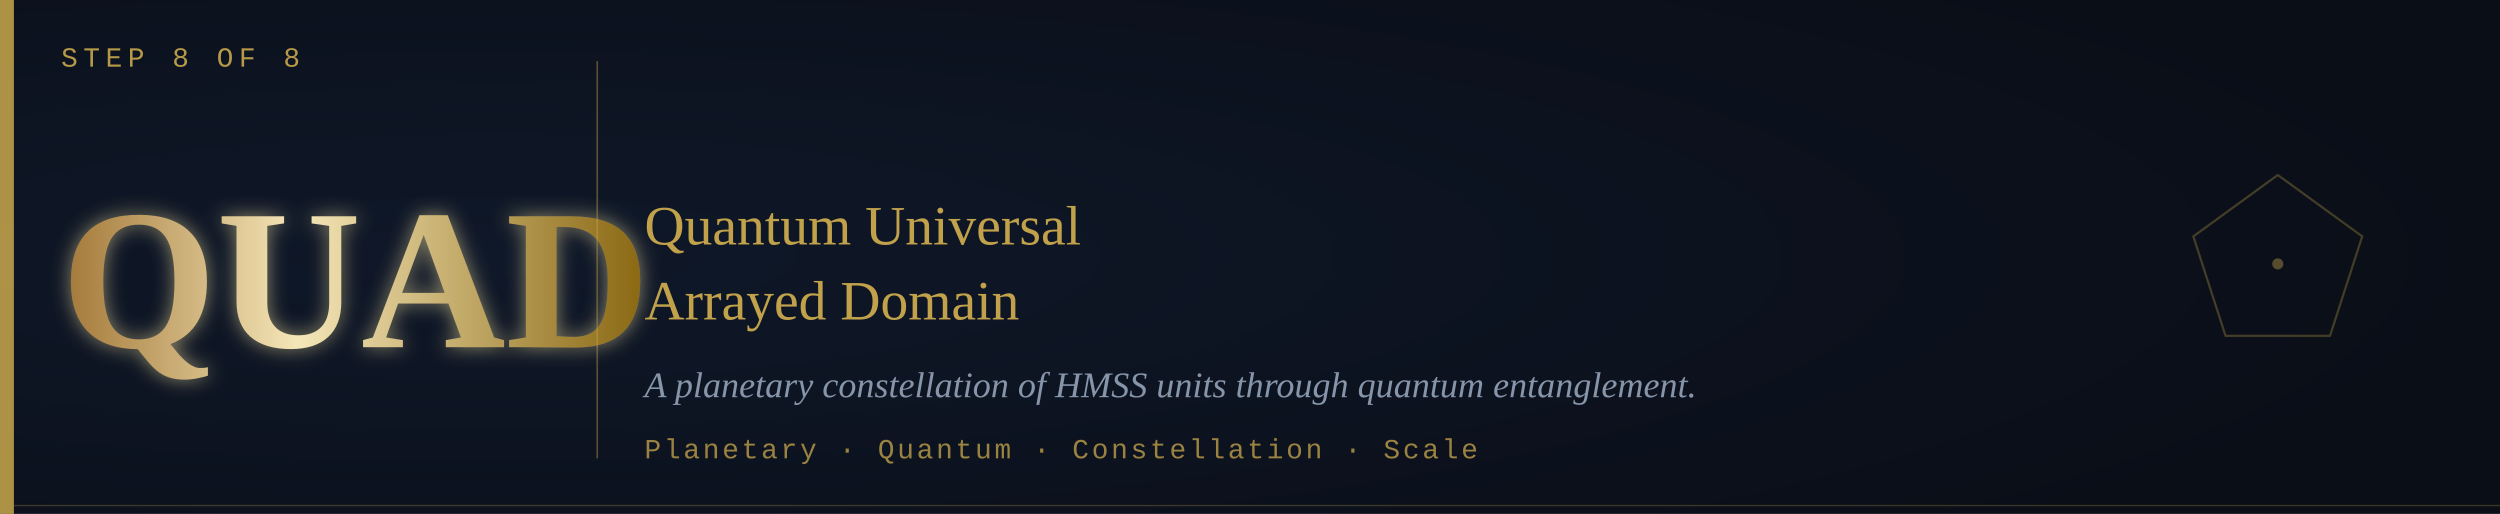
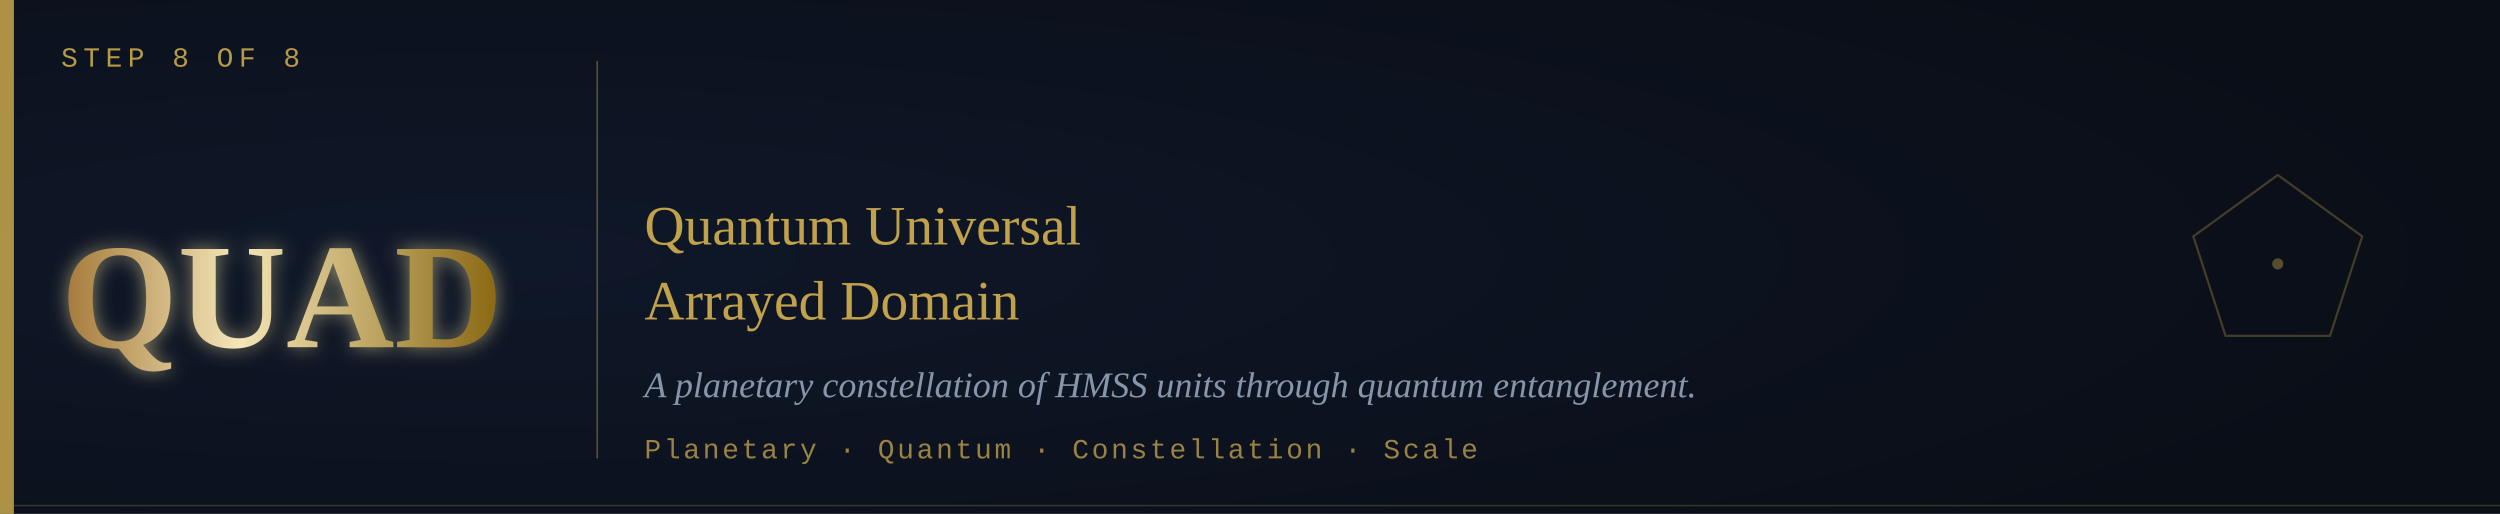
<svg xmlns="http://www.w3.org/2000/svg" viewBox="0 0 900 185" width="900" height="185">
  <defs>
    <radialGradient id="bg" cx="20%" cy="50%" r="80%">
      <stop offset="0%" stop-color="#0F1829" />
      <stop offset="100%" stop-color="#0A0E17" />
    </radialGradient>
    <filter id="tg" x="-40%" y="-40%" width="180%" height="180%">
      <feGaussianBlur in="SourceGraphic" stdDeviation="4" result="b" />
      <feColorMatrix in="b" type="matrix" values="0 0 0 0 0.24 0 0 0 0 0.55 0 0 0 0 0.55 0 0 0 0.7 0" result="tb" />
      <feMerge>
        <feMergeNode in="tb" />
        <feMergeNode in="SourceGraphic" />
      </feMerge>
    </filter>
    <filter id="gg" x="-30%" y="-30%" width="160%" height="160%">
      <feGaussianBlur in="SourceGraphic" stdDeviation="3.5" result="b" />
      <feColorMatrix in="b" type="matrix" values="0 0 0 0 0.79 0 0 0 0 0.66 0 0 0 0 0.30 0 0 0 0.6 0" result="gb" />
      <feMerge>
        <feMergeNode in="gb" />
        <feMergeNode in="SourceGraphic" />
      </feMerge>
    </filter>
    <linearGradient id="gt" x1="0" y1="0" x2="1" y2="0">
      <stop offset="0%" stop-color="#A67C3D" />
      <stop offset="40%" stop-color="#F5E6B8" />
      <stop offset="100%" stop-color="#8B6914" />
    </linearGradient>
  </defs>
  <rect width="900" height="185" fill="url(#bg)" />
  <rect x="0" y="0" width="5" height="185" fill="#C9A84C" opacity="0.85" />
  <line x1="5" y1="182" x2="900" y2="182" stroke="#C9A84C" stroke-width="0.5" opacity="0.25" />
  <text x="22" y="24" font-family="'Courier New',monospace" font-size="10" fill="#C9A84C" letter-spacing="2" opacity="0.9">STEP 8 OF 8</text>
-   <text x="22" y="125" font-family="Georgia,'Times New Roman',serif" font-size="72" font-weight="bold" fill="url(#gt)" filter="url(#gg)">QUAD</text>
+   <text x="22" y="125" font-family="Georgia,'Times New Roman',serif" font-size="54" font-weight="bold" fill="url(#gt)" filter="url(#gg)">QUAD</text>
  <line x1="215" y1="22" x2="215" y2="165" stroke="#C9A84C" stroke-width="0.6" opacity="0.4" />
  <text x="232" y="88" font-family="Georgia,'Times New Roman',serif" font-size="20" fill="#C9A84C" opacity="0.95">Quantum Universal</text>
  <text x="232" y="115" font-family="Georgia,'Times New Roman',serif" font-size="20" fill="#C9A84C" opacity="0.95">Arrayed Domain</text>
  <text x="232" y="143" font-family="Georgia,'Times New Roman',serif" font-size="13" font-style="italic" fill="#94A3B8" opacity="0.9">A planetary constellation of HMSS units through quantum entanglement.</text>
  <text x="232" y="165" font-family="'Courier New',monospace" font-size="10" fill="#C9A84C" letter-spacing="1" opacity="0.75">Planetary · Quantum · Constellation · Scale</text>
  <polygon points="820,63 850.4,85.1 838.8,120.9 801.2,120.9 789.6,85.1" fill="none" stroke="#C9A84C" stroke-width="0.8" opacity="0.3" />
  <circle cx="820" cy="95" r="2" fill="#C9A84C" opacity="0.4" />
</svg>
